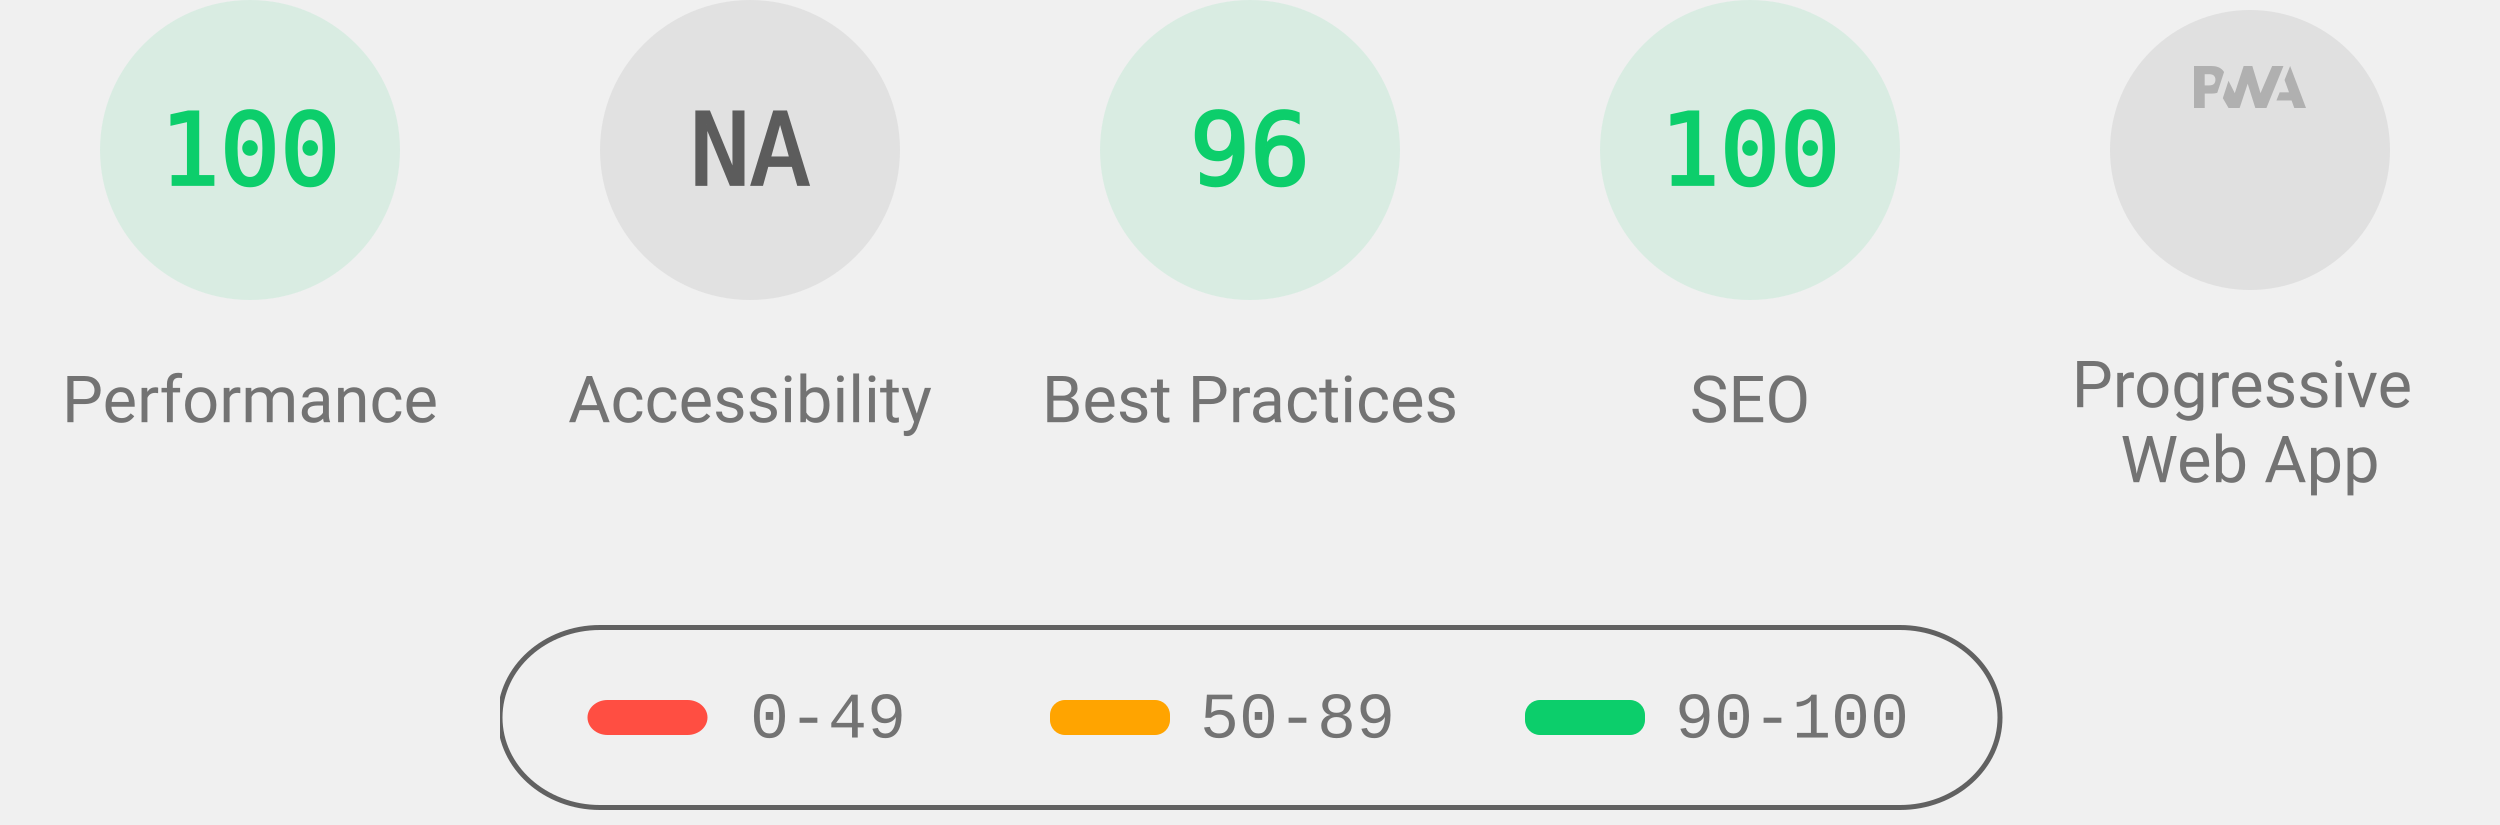
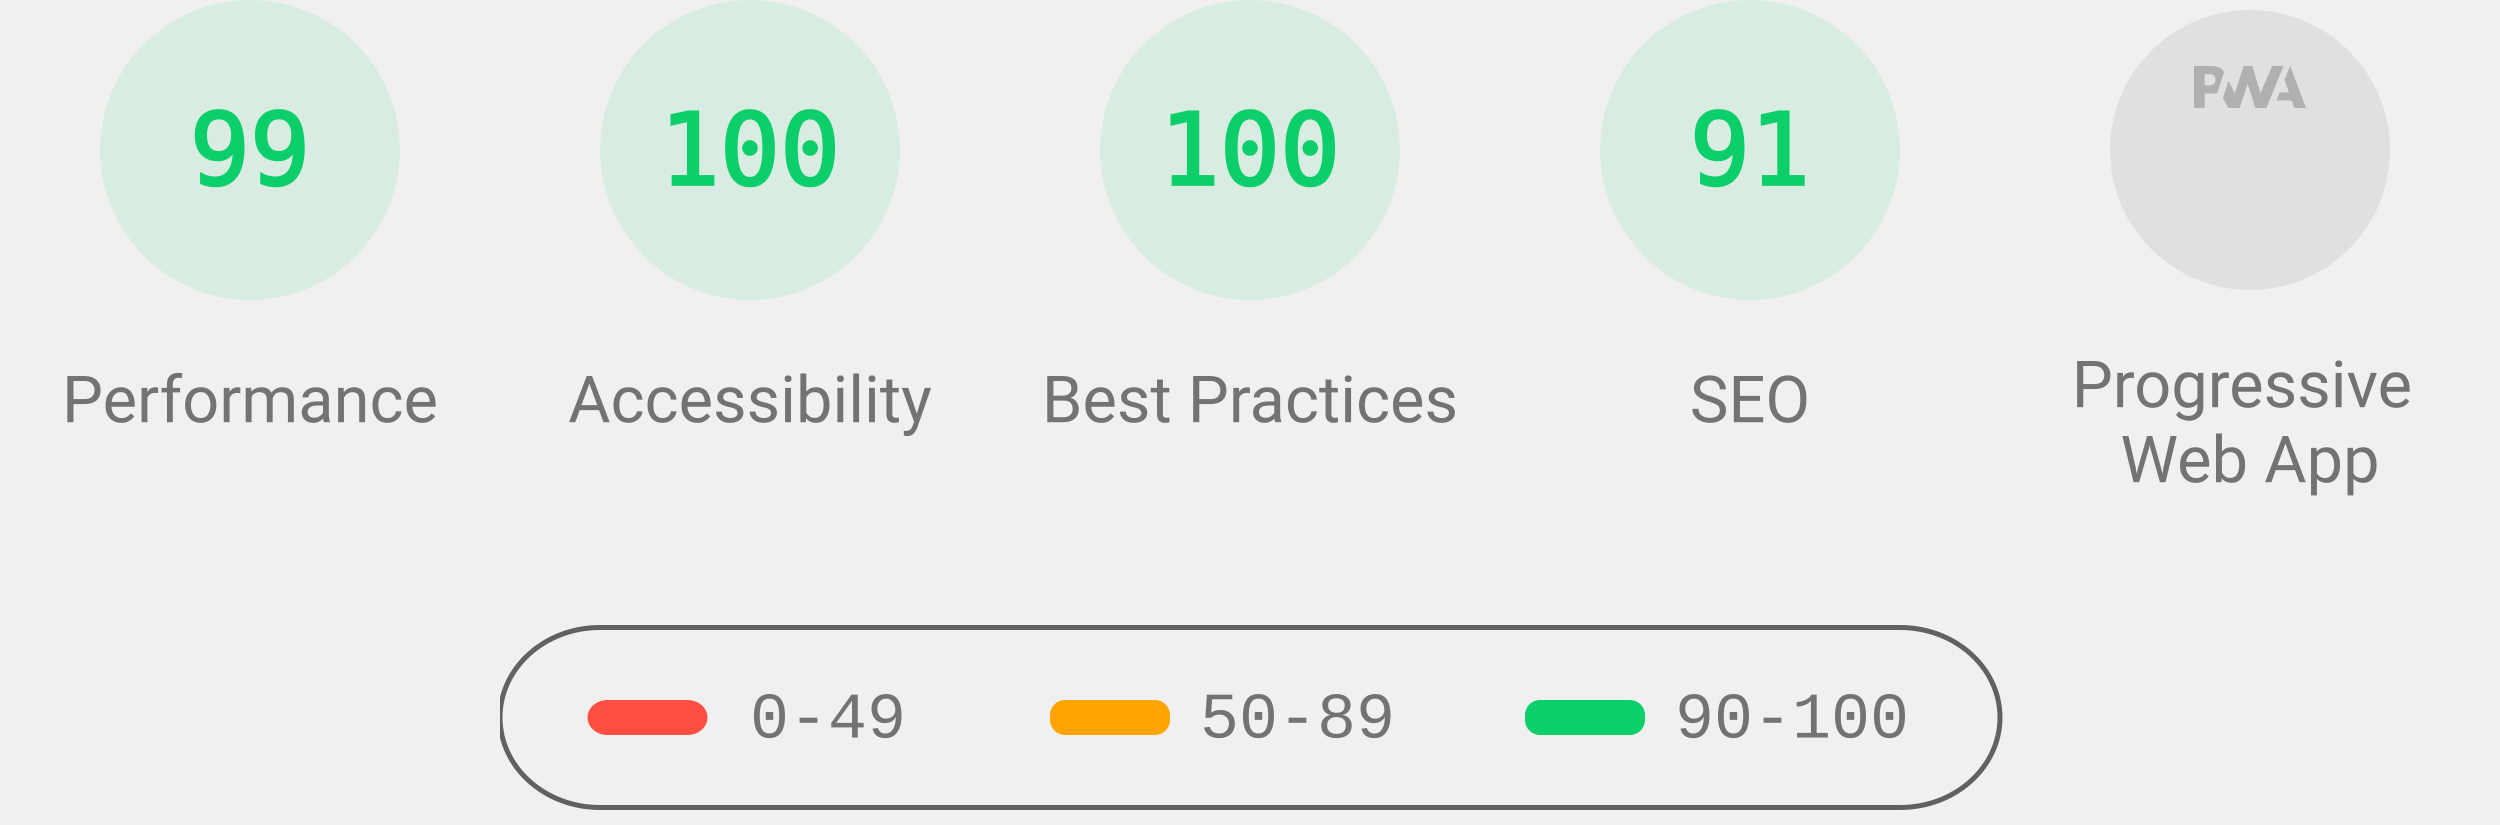
<svg xmlns="http://www.w3.org/2000/svg" class="theme--agnostic" fill="none" width="1000" height="330">
  <style>
			.gauge-base {
				opacity: 0.1
			}

			.gauge-arc {
				fill: none;
				animation-delay: 250ms;
				stroke-linecap: round;
				transform: rotate(-90deg);
				transform-origin: 100px 60px;
				animation: load-gauge 1s ease forwards
			}

			.guage-text {
				font-size: 40px;
				font-family: monospace;
				text-align: center
			}

			.guage-red {
				color: #ff4e42;
				fill: #ff4e42;
				stroke: #ff4e42
			}
			.guage-orange {
				color: #ffa400;
				fill: #ffa400;
				stroke: #ffa400
			}
			.guage-green {
				color: #0cce6b;
				fill: #0cce6b;
				stroke: #0cce6b
			}
			.theme--agnostic .guage-undefined {
				color: #5c5c5c;
				fill: #5c5c5c;
				stroke: #5c5c5c
			}
			.theme--light .guage-undefined {
				color: #1e1e1e;
				fill: #1e1e1e;
				stroke: #1e1e1e
			}
			.theme--dark .guage-undefined {
				color: #f5f5f5;
				fill: #f5f5f5;
				stroke: #f5f5f5
			}

			.guage-title {
				stroke: none;
				font-size: 26px;
				line-height: 26px;
				font-family: Roboto, Halvetica, Arial, sans-serif
			}
			.metric.guage-title {
				font-family: 'Courier New', Courier, monospace
			}
			.theme--agnostic .guage-title {
				color: #737373;
				fill: #737373
			}
			.theme--light .guage-title {
				color: #212121;
				fill: #212121
			}
			.theme--dark .guage-title {
				color: #f5f5f5;
				fill: #f5f5f5
			}

			@keyframes load-gauge {
				from {
					stroke-dasharray: 0 352.858
				}
			}
			.lh-gauge--pwa__disc {
				fill: #e0e0e0
			}
			.lh-gauge--pwa__logo {
				position: relative;
				fill: #b0b0b0
			}
			.lh-gauge--pwa__invisible {
				display: none
			}
			.lh-gauge--pwa__visible {
				display: inline
			}
			.guage-invisible {
				display: none
			}
			.lh-gauge--pwa__logo--primary-color {
				fill: #304ffe
			}
			.theme--agnostic .lh-gauge--pwa__logo--secondary-color {
				fill: #787878
			}
			.theme--light .lh-gauge--pwa__logo--secondary-color {
				fill: #3d3d3d
			}
			.theme--dark .lh-gauge--pwa__logo--secondary-color {
				fill: #d8b6b6
			}
			.theme--light #svg_2 {
				stroke: #00000022
			}
			.theme--agnostic #svg_2 {
				stroke: #616161
			}
			.theme--light #svg_2 {
				stroke: #00000022
			}
			.theme--dark #svg_2 {
				stroke: #f5f5f566
			}
		</style>
  <svg class="guage-div guage-perf guage-green" viewBox="0 0 200 200" width="200" height="200" x="0" y="0">
    <circle class="gauge-base" r="56" cx="100" cy="60" stroke-width="8" />
-     <circle class="gauge-arc guage-arc-1" r="56" cx="100" cy="60" stroke-width="8" style="stroke-dasharray: 351.858, 351.858;" />
+     <circle class="gauge-arc guage-arc-1" r="56" cx="100" cy="60" stroke-width="8" style="stroke-dasharray: 348.339, 351.858;" />
+     <text class="guage-text" x="100px" y="60px" alignment-baseline="central" dominant-baseline="central" text-anchor="middle">99</text>
+     <text class="guage-title" x="100px" y="160px" alignment-baseline="central" dominant-baseline="central" text-anchor="middle">Performance</text>
+   </svg>
+   <svg class="guage-div guage-acc guage-green" viewBox="0 0 200 200" width="200" height="200" x="200" y="0">
+     <circle class="gauge-base" r="56" cx="100" cy="60" stroke-width="8" />
+     <circle class="gauge-arc guage-arc-2" r="56" cx="100" cy="60" stroke-width="8" style="stroke-dasharray: 351.858, 351.858;" />
    <text class="guage-text" x="100px" y="60px" alignment-baseline="central" dominant-baseline="central" text-anchor="middle">100</text>
-     <text class="guage-title" x="100px" y="160px" alignment-baseline="central" dominant-baseline="central" text-anchor="middle">Performance</text>
-   </svg>
-   <svg class="guage-div guage-acc guage-undefined" viewBox="0 0 200 200" width="200" height="200" x="200" y="0">
-     <circle class="gauge-base" r="56" cx="100" cy="60" stroke-width="8" />
-     <circle class="gauge-arc guage-arc-2" r="56" cx="100" cy="60" stroke-width="8" style="stroke-dasharray: 351.858, 351.858;" />
-     <text class="guage-text" x="100px" y="60px" alignment-baseline="central" dominant-baseline="central" text-anchor="middle">NA</text>
    <text class="guage-title" x="100px" y="160px" alignment-baseline="central" dominant-baseline="central" text-anchor="middle">Accessibility</text>
  </svg>
  <svg class="guage-div guage-best guage-green" viewBox="0 0 200 200" width="200" height="200" x="400" y="0">
    <circle class="gauge-base" r="56" cx="100" cy="60" stroke-width="8" />
-     <circle class="gauge-arc guage-arc-3" r="56" cx="100" cy="60" stroke-width="8" style="stroke-dasharray: 337.784, 351.858;" />
-     <text class="guage-text" x="100px" y="60px" alignment-baseline="central" dominant-baseline="central" text-anchor="middle">96</text>
+     <circle class="gauge-arc guage-arc-3" r="56" cx="100" cy="60" stroke-width="8" style="stroke-dasharray: 351.858, 351.858;" />
+     <text class="guage-text" x="100px" y="60px" alignment-baseline="central" dominant-baseline="central" text-anchor="middle">100</text>
    <text class="guage-title" x="100px" y="160px" alignment-baseline="central" dominant-baseline="central" text-anchor="middle">Best Practices</text>
  </svg>
  <svg class="guage-div guage-seo guage-green" viewBox="0 0 200 200" width="200" height="200" x="600" y="0">
    <circle class="gauge-base" r="56" cx="100" cy="60" stroke-width="8" />
-     <circle class="gauge-arc guage-arc-4" r="56" cx="100" cy="60" stroke-width="8" style="stroke-dasharray: 351.858, 351.858;" />
-     <text class="guage-text" x="100px" y="60px" alignment-baseline="central" dominant-baseline="central" text-anchor="middle">100</text>
+     <circle class="gauge-arc guage-arc-4" r="56" cx="100" cy="60" stroke-width="8" style="stroke-dasharray: 320.191, 351.858;" />
+     <text class="guage-text" x="100px" y="60px" alignment-baseline="central" dominant-baseline="central" text-anchor="middle">91</text>
    <text class="guage-title" x="100px" y="160px" alignment-baseline="central" dominant-baseline="central" text-anchor="middle">SEO</text>
  </svg>
  <svg class="guage-div guage-pwa " viewBox="0 0 200 200" width="200" height="200" x="800" y="0">
    <svg viewBox="0 0 60 60" width="112" height="112" x="44" y="4">
      <defs>
        <linearGradient id="lh-gauge--pwa__check-circle__gradient-0" x1="50%" y1="0%" x2="50%" y2="100%">
          <stop stop-color="#00C852" offset="0%" />
          <stop stop-color="#009688" offset="100%" />
        </linearGradient>
        <linearGradient id="lh-gauge--pwa__installable__shadow-gradient-0" x1="76.056%" x2="24.111%" y1="82.995%" y2="24.735%">
          <stop stop-color="#A5D6A7" offset="0%" />
          <stop stop-color="#80CBC4" offset="100%" />
        </linearGradient>
        <linearGradient id="lh-gauge--pwa__fast-reliable__shadow-gradient-0" x1="76.056%" y1="82.995%" x2="25.678%" y2="26.493%">
          <stop stop-color="#64B5F6" offset="0%" />
          <stop stop-color="#2979FF" offset="100%" />
        </linearGradient>
        <g id="lh-gauge--pwa__fast-reliable-badge-0">
          <circle fill="#FFFFFF" cx="10" cy="10" r="10" />
          <path fill="#304FFE" d="M10 3.58l5.25 2.34v3.5c0 3.23-2.24 6.26-5.25 7-3.01-.74-5.25-3.77-5.25-7v-3.5L10 3.58zm-.47 10.74l2.76-4.83.03-.07c.04-.08 0-.24-.22-.24h-1.64l.47-3.26h-.47l-2.7 4.77c-.02.01.05-.1-.04.05-.09.16-.1.31.18.31h1.63l-.47 3.27h.47z" />
        </g>
        <g id="lh-gauge--pwa__installable-badge-0">
          <circle fill="#FFFFFF" cx="10" cy="10" r="10" />
          <path fill="#009688" d="M10 4.167A5.835 5.835 0 0 0 4.167 10 5.835 5.835 0 0 0 10 15.833 5.835 5.835 0 0 0 15.833 10 5.835 5.835 0 0 0 10 4.167zm2.917 6.416h-2.334v2.334H9.417v-2.334H7.083V9.417h2.334V7.083h1.166v2.334h2.334v1.166z" />
        </g>
      </defs>
      <g stroke="none" fill-rule="nonzero">
        <circle class="lh-gauge--pwa__disc" cx="30" cy="30" r="30" />
        <g class="lh-gauge--pwa__logo">
          <path d="M35.66 19.39l.7-1.75h2L37.4 15 38.6 12l3.4 9h-2.51l-.58-1.61z" />
          <path d="M33.52 21l3.65-9h-2.42l-2.5 5.82L30.5 12h-1.86l-1.9 5.82-1.35-2.65-1.21 3.72L25.4 21h2.38l1.72-5.2 1.64 5.2z" />
          <path fill-rule="nonzero" d="M20.3 17.91h1.48c.45 0 .85-.05 1.2-.15l.39-1.18 1.07-3.3a2.64 2.64 0 0 0-.28-.37c-.55-.6-1.36-.91-2.42-.91H18v9h2.3V17.9zm1.96-3.84c.22.22.33.5.33.87 0 .36-.1.65-.29.87-.2.23-.59.35-1.15.35h-.86v-2.41h.87c.52 0 .89.1 1.1.32z" />
        </g>
        <rect class="lh-gauge--pwa__component lh-gauge--pwa__na-line lh-gauge--pwa__invisible" fill="#FFFFFF" x="20" y="32" width="20" height="4" rx="2" />
        <g class="lh-gauge--pwa__component lh-gauge--pwa__fast-reliable-badge lh-gauge--pwa__invisible" transform="translate(20, 29)">
          <path fill="url(#lh-gauge--pwa__fast-reliable__shadow-gradient-0)" d="M33.63 19.49A30 30 0 0 1 16.2 30.36L3 17.14 17.14 3l16.49 16.49z" />
          <use href="#lh-gauge--pwa__fast-reliable-badge-0" />
        </g>
        <g class="lh-gauge--pwa__component lh-gauge--pwa__installable-badge lh-gauge--pwa__invisible" transform="translate(20, 29)">
          <path fill="url(#lh-gauge--pwa__installable__shadow-gradient-0)" d="M33.629 19.487c-4.272 5.453-10.391 9.39-17.415 10.869L3 17.142 17.142 3 33.63 19.487z" />
          <use href="#lh-gauge--pwa__installable-badge-0" />
        </g>
        <g class="lh-gauge--pwa__component lh-gauge--pwa__fast-reliable-installable-badges lh-gauge--pwa__invisible">
          <g transform="translate(8, 29)">
            <path fill="url(#lh-gauge--pwa__fast-reliable__shadow-gradient-0)" d="M16.321 30.463L3 17.143 17.142 3l22.365 22.365A29.864 29.864 0 0 1 22 31c-1.942 0-3.84-.184-5.679-.537z" />
            <use href="#lh-gauge--pwa__fast-reliable-badge-0" />
          </g>
          <g transform="translate(32, 29)">
            <path fill="url(#lh-gauge--pwa__installable__shadow-gradient-0)" d="M25.982 11.84a30.107 30.107 0 0 1-13.08 15.203L3 17.143 17.142 3l8.84 8.84z" />
            <use href="#lh-gauge--pwa__installable-badge-0" />
          </g>
        </g>
        <g class="lh-gauge--pwa__component lh-gauge--pwa__check-circle lh-gauge--pwa__invisible" transform="translate(18, 28)">
          <circle fill="#FFFFFF" cx="12" cy="12" r="12" />
          <path fill="url(#lh-gauge--pwa__check-circle__gradient-0)" d="M12 2a10 10 0 1 0 0 20 10 10 0 0 0 0-20zm-2 15l-5-5 1.41-1.41L10 14.17l7.59-7.59L19 8l-9 9z" />
        </g>
      </g>
    </svg>
    <text class="guage-title" y="160px" alignment-baseline="central" dominant-baseline="central" text-anchor="middle">
      <tspan x="100px" dy="-6px">Progressive</tspan>
      <tspan x="100px" dy="30px">Web App</tspan>
    </text>
  </svg>
  <svg width="604" height="76" x="200" y="250">
    <g>
      <rect fill="none" id="canvas_background" height="80" width="604" y="-1" x="-1" />
      <g display="none" overflow="visible" y="0" x="0" height="100%" width="100%" id="canvasGrid">
        <rect fill="url(#gridpattern)" stroke-width="0" y="0" x="0" height="100%" width="100%" />
      </g>
    </g>
    <g>
      <rect fill-opacity="0" stroke-width="2" rx="40" id="svg_2" height="72" width="600" y="1" x="0" fill="#000000" />
      <rect stroke="#000" rx="8" id="svg_3" height="14" width="48" y="30" x="35" stroke-opacity="null" stroke-width="0" fill="#ff4e42" />
      <rect stroke="#000" rx="6" id="svg_4" height="14" width="48" y="30" x="220" stroke-opacity="null" stroke-width="0" fill="#ffa400" />
      <rect stroke="#000" rx="6" id="svg_5" height="14" width="48" y="30" x="410" stroke-opacity="null" stroke-width="0" fill="#0cce6b" />
      <text class="metric guage-title" xml:space="preserve" text-anchor="start" font-size="26" id="svg_6" y="45" x="100" stroke-opacity="null" stroke-width="0" stroke="#000">0-49</text>
      <text class="metric guage-title" xml:space="preserve" text-anchor="start" font-size="26" id="svg_7" y="45" x="280" stroke-opacity="null" stroke-width="0" stroke="#000">50-89</text>
      <text class="metric guage-title" xml:space="preserve" text-anchor="start" font-size="26" id="svg_8" y="45" x="470" stroke-opacity="null" stroke-width="0" stroke="#000">90-100</text>
    </g>
  </svg>
</svg>
